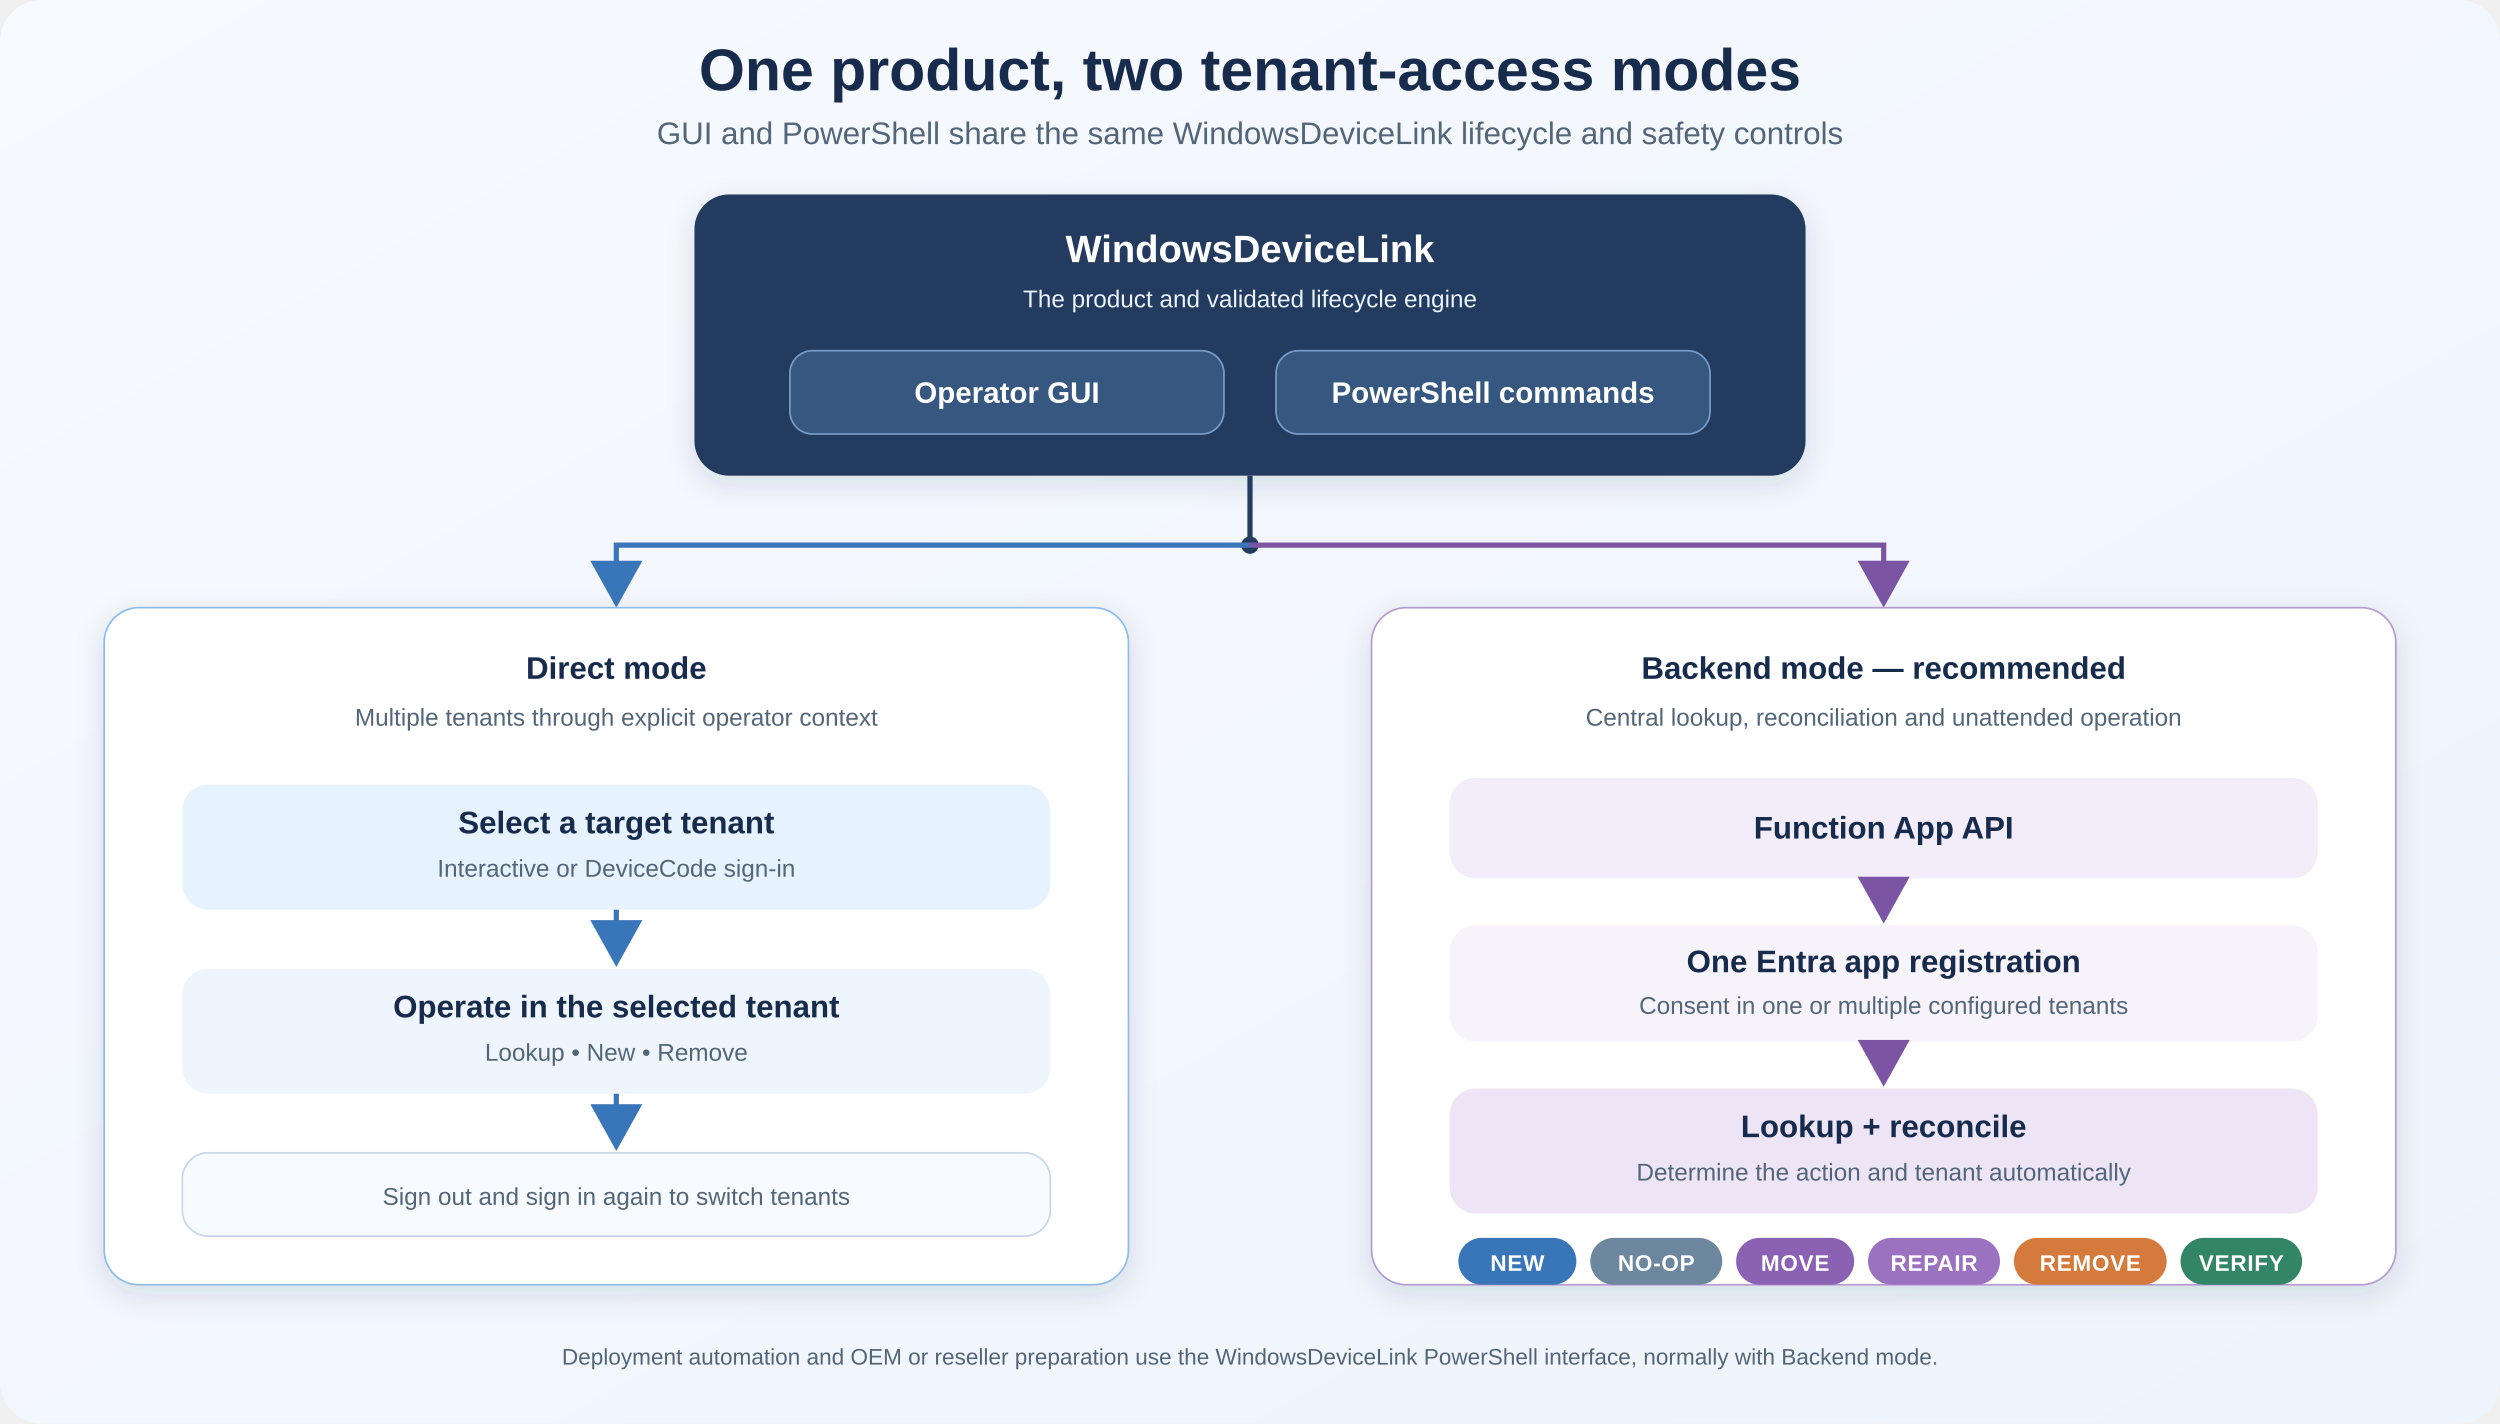
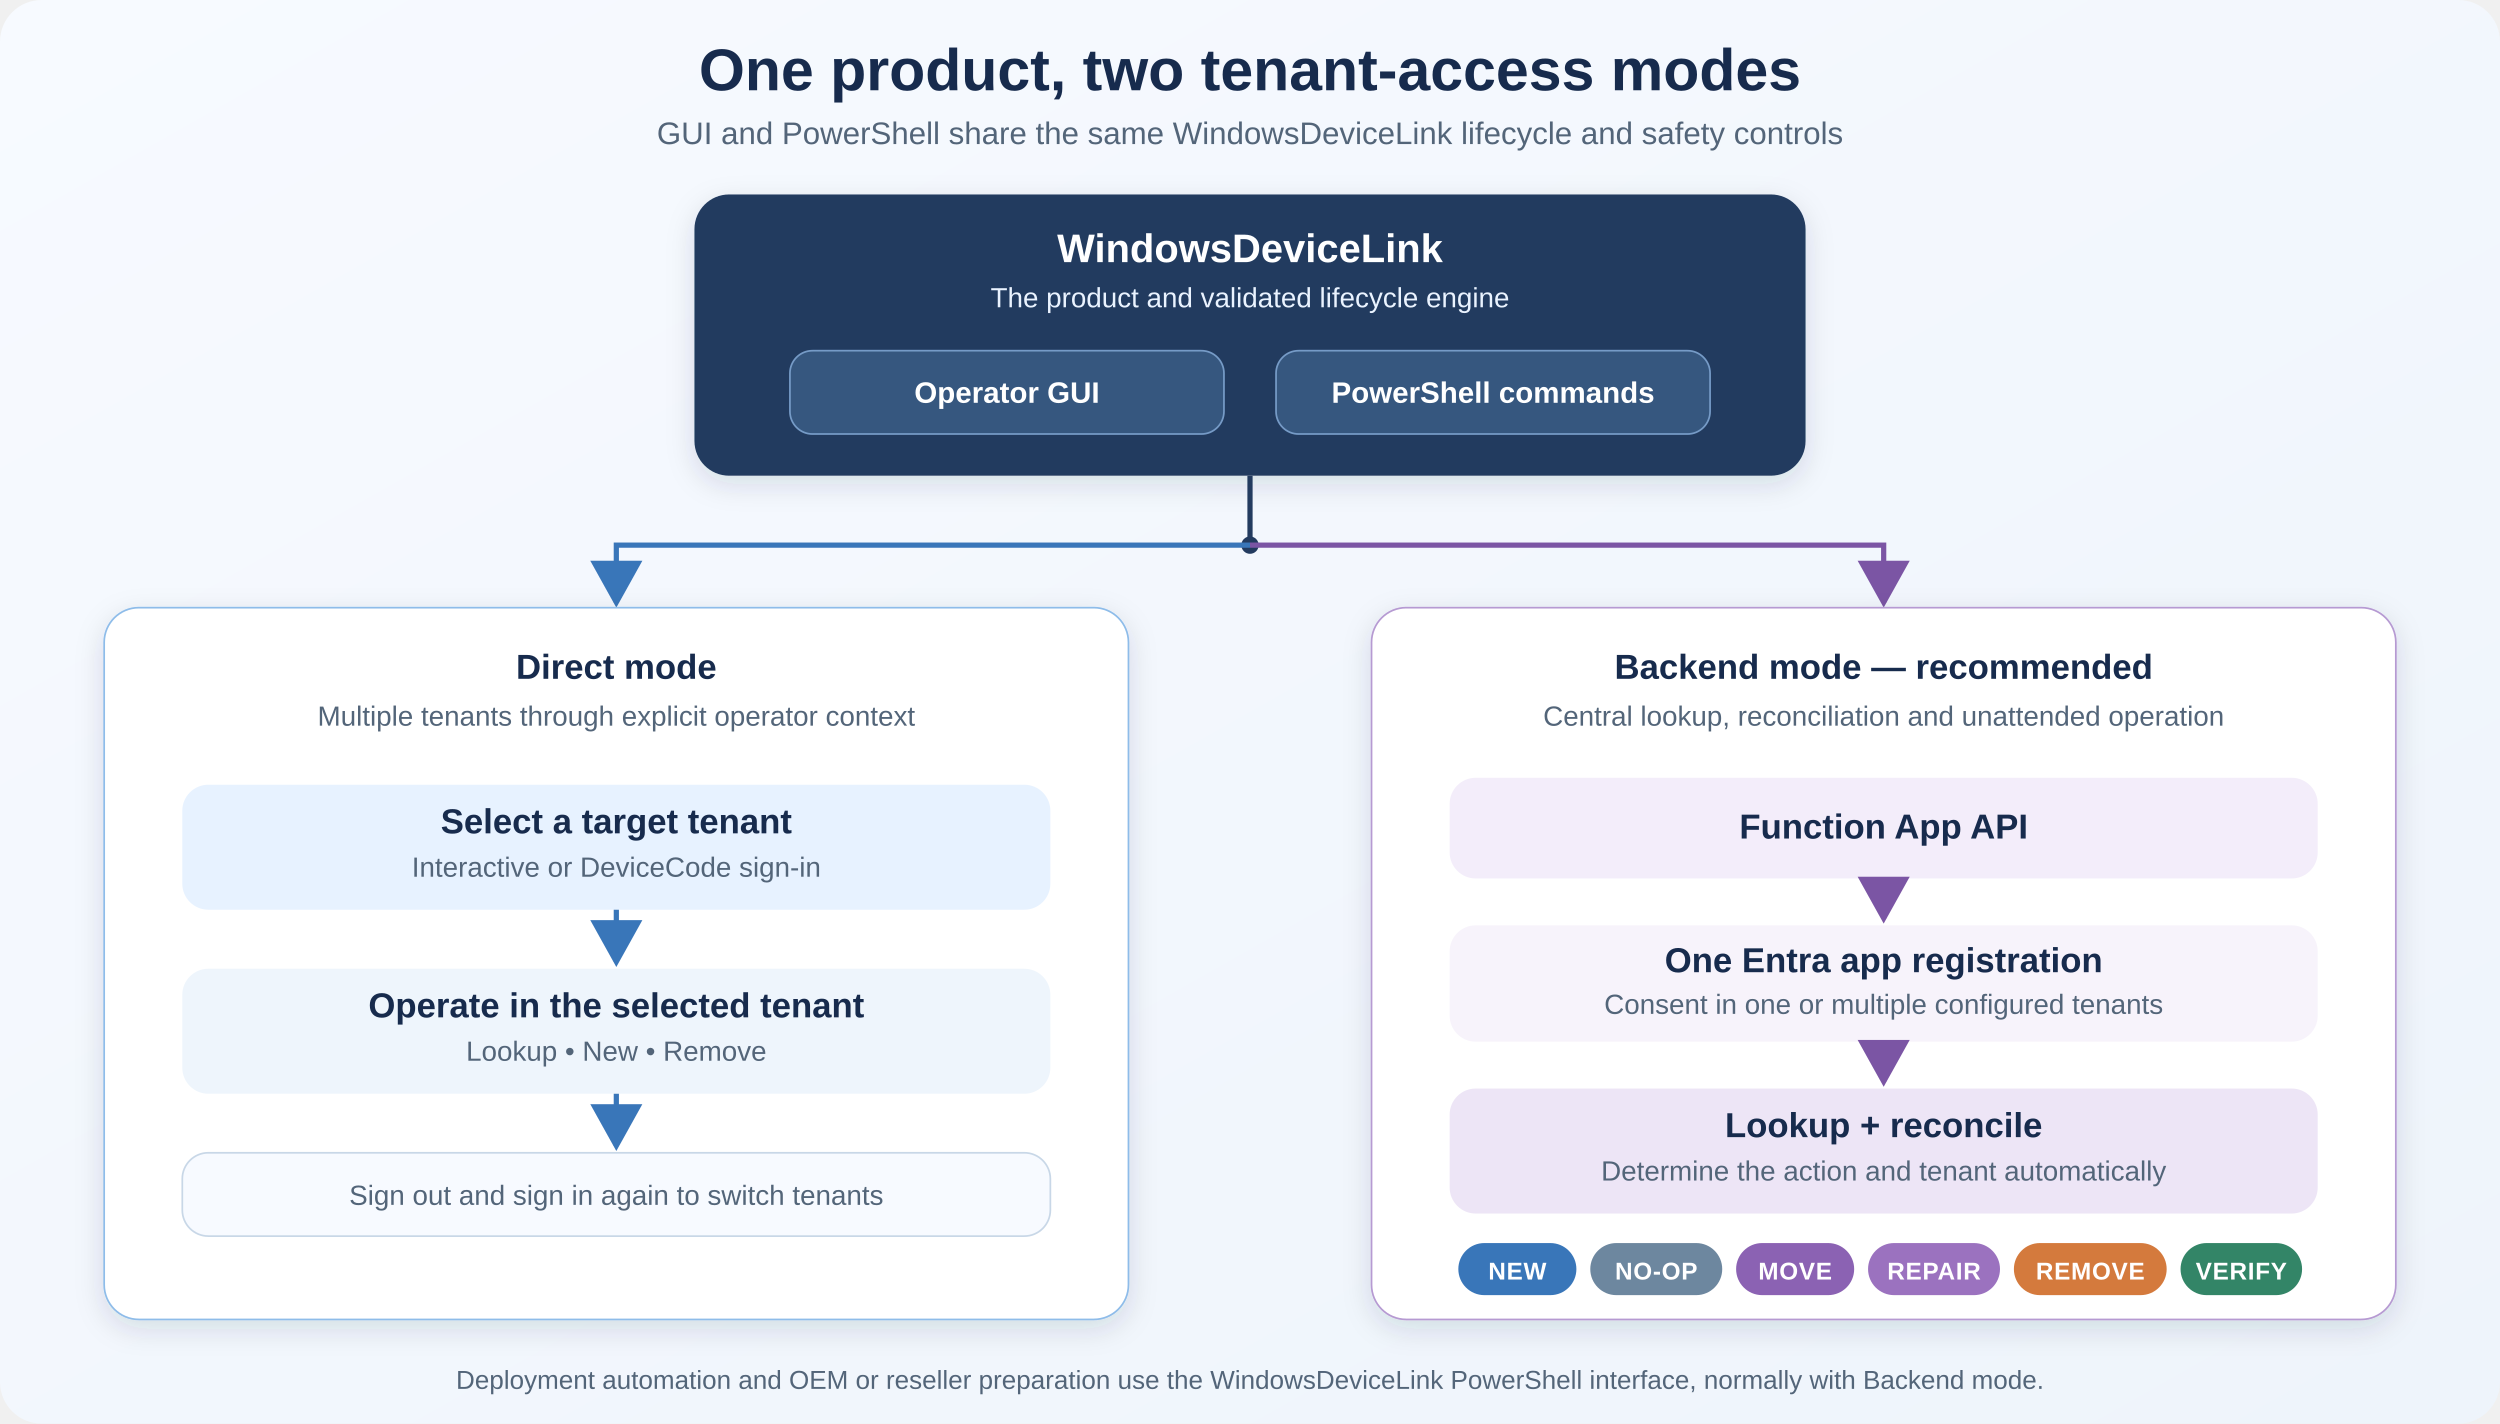
<svg xmlns="http://www.w3.org/2000/svg" width="1440" height="820" viewBox="0 0 1440 820" role="img" aria-labelledby="title description">
  <defs>
    <linearGradient id="background" x1="0" y1="0" x2="1" y2="1">
      <stop offset="0" stop-color="#f7faff" />
      <stop offset="1" stop-color="#eef4fb" />
    </linearGradient>
    <filter id="shadow" x="-15%" y="-15%" width="130%" height="140%">
      <feDropShadow dx="0" dy="5" stdDeviation="8" flood-color="#172b4d" flood-opacity="0.13" />
    </filter>
    <marker id="arrowBlue" markerWidth="10" markerHeight="10" refX="8" refY="5" orient="auto">
      <path d="M0,0 L9,5 L0,10 Z" fill="#3976b9" />
    </marker>
    <marker id="arrowPurple" markerWidth="10" markerHeight="10" refX="8" refY="5" orient="auto">
      <path d="M0,0 L9,5 L0,10 Z" fill="#7b55a4" />
    </marker>
    <style>
      .title { font: 700 34px 'Segoe UI', Arial, sans-serif; fill: #172b4d; }.subtitle { font: 400 18px 'Segoe UI', Arial, sans-serif; fill: #536579; }
-       .section { font: 700 18px 'Segoe UI', Arial, sans-serif; fill: #172b4d; }.boxTitle { font: 700 18px 'Segoe UI', Arial, sans-serif; fill: #172b4d; }.boxText { font: 400 14px 'Segoe UI', Arial, sans-serif; fill: #536579; }.small { font: 400 13px 'Segoe UI', Arial, sans-serif; fill: #536579; }
-       .whiteTitle { font: 700 22px 'Segoe UI', Arial, sans-serif; fill: white; }.whiteText { font: 400 14px 'Segoe UI', Arial, sans-serif; fill: #eaf3ff; }.action { font: 700 13px 'Segoe UI', Arial, sans-serif; fill: white; letter-spacing: .4px; }
+       .section { font: 700 20px 'Segoe UI', Arial, sans-serif; fill: #172b4d; }.boxTitle { font: 700 20px 'Segoe UI', Arial, sans-serif; fill: #172b4d; }.boxText { font: 400 16px 'Segoe UI', Arial, sans-serif; fill: #536579; }.small { font: 400 15px 'Segoe UI', Arial, sans-serif; fill: #536579; }
+       .whiteTitle { font: 700 23px 'Segoe UI', Arial, sans-serif; fill: white; }.whiteText { font: 400 16px 'Segoe UI', Arial, sans-serif; fill: #eaf3ff; }.action { font: 700 14px 'Segoe UI', Arial, sans-serif; fill: white; letter-spacing: .4px; }
    </style>
  </defs>
  <rect width="1440" height="820" rx="24" fill="url(#background)" />
  <text x="720" y="52" text-anchor="middle" class="title">One product, two tenant-access modes</text>
  <text x="720" y="83" text-anchor="middle" class="subtitle">GUI and PowerShell share the same WindowsDeviceLink lifecycle and safety controls</text>
  <g filter="url(#shadow)">
    <rect x="400" y="112" width="640" height="162" rx="20" fill="#233b5f" />
  </g>
  <text x="720" y="151" text-anchor="middle" class="whiteTitle">WindowsDeviceLink</text>
  <text x="720" y="177" text-anchor="middle" class="whiteText">The product and validated lifecycle engine</text>
  <rect x="455" y="202" width="250" height="48" rx="13" fill="#36577f" stroke="#769bc7" />
  <rect x="735" y="202" width="250" height="48" rx="13" fill="#36577f" stroke="#769bc7" />
  <text x="580" y="232" text-anchor="middle" class="whiteTitle" style="font-size:17px">Operator GUI</text>
  <text x="860" y="232" text-anchor="middle" class="whiteTitle" style="font-size:17px">PowerShell commands</text>
  <path d="M720 274 V314" fill="none" stroke="#233b5f" stroke-width="3" />
  <circle cx="720" cy="314" r="5" fill="#233b5f" />
  <path d="M720 314 H355 V347" fill="none" stroke="#3976b9" stroke-width="3" marker-end="url(#arrowBlue)" />
  <path d="M720 314 H1085 V347" fill="none" stroke="#7b55a4" stroke-width="3" marker-end="url(#arrowPurple)" />
  <g filter="url(#shadow)">
-     <rect x="60" y="350" width="590" height="390" rx="20" fill="white" stroke="#8ebce9" />
-     <rect x="790" y="350" width="590" height="390" rx="20" fill="white" stroke="#b69ad2" />
+     <rect x="60" y="350" width="590" height="410" rx="20" fill="white" stroke="#8ebce9" />
+     <rect x="790" y="350" width="590" height="410" rx="20" fill="white" stroke="#b69ad2" />
  </g>
  <text x="355" y="391" text-anchor="middle" class="section">Direct mode</text>
  <text x="355" y="418" text-anchor="middle" class="boxText">Multiple tenants through explicit operator context</text>
  <rect x="105" y="452" width="500" height="72" rx="15" fill="#e7f2ff" />
  <text x="355" y="480" text-anchor="middle" class="boxTitle">Select a target tenant</text>
  <text x="355" y="505" text-anchor="middle" class="boxText">Interactive or DeviceCode sign-in</text>
  <path d="M355 524 V554" fill="none" stroke="#3976b9" stroke-width="3" marker-end="url(#arrowBlue)" />
  <rect x="105" y="558" width="500" height="72" rx="15" fill="#eef5fc" />
  <text x="355" y="586" text-anchor="middle" class="boxTitle">Operate in the selected tenant</text>
  <text x="355" y="611" text-anchor="middle" class="boxText">Lookup • New • Remove</text>
  <path d="M355 630 V660" fill="none" stroke="#3976b9" stroke-width="3" marker-end="url(#arrowBlue)" />
  <rect x="105" y="664" width="500" height="48" rx="15" fill="#f7faff" stroke="#c8d7e7" />
  <text x="355" y="694" text-anchor="middle" class="boxText">Sign out and sign in again to switch tenants</text>
  <text x="1085" y="391" text-anchor="middle" class="section">Backend mode — recommended</text>
  <text x="1085" y="418" text-anchor="middle" class="boxText">Central lookup, reconciliation and unattended operation</text>
  <rect x="835" y="448" width="500" height="58" rx="15" fill="#f3edfa" />
  <text x="1085" y="483" text-anchor="middle" class="boxTitle">Function App API</text>
  <path d="M1085 506 V529" fill="none" stroke="#7b55a4" stroke-width="3" marker-end="url(#arrowPurple)" />
  <rect x="835" y="533" width="500" height="67" rx="15" fill="#f7f3fb" />
  <text x="1085" y="560" text-anchor="middle" class="boxTitle">One Entra app registration</text>
  <text x="1085" y="584" text-anchor="middle" class="boxText">Consent in one or multiple configured tenants</text>
  <path d="M1085 600 V623" fill="none" stroke="#7b55a4" stroke-width="3" marker-end="url(#arrowPurple)" />
  <rect x="835" y="627" width="500" height="72" rx="15" fill="#ede5f6" />
  <text x="1085" y="655" text-anchor="middle" class="boxTitle">Lookup + reconcile</text>
  <text x="1085" y="680" text-anchor="middle" class="boxText">Determine the action and tenant automatically</text>
-   <rect x="840" y="713" width="68" height="27" rx="13.5" fill="#3976b9" />
-   <rect x="916" y="713" width="76" height="27" rx="13.5" fill="#6d879f" />
-   <rect x="1000" y="713" width="68" height="27" rx="13.5" fill="#8b62b3" />
-   <rect x="1076" y="713" width="76" height="27" rx="13.5" fill="#9b72bf" />
-   <rect x="1160" y="713" width="88" height="27" rx="13.5" fill="#d47a3d" />
-   <rect x="1256" y="713" width="70" height="27" rx="13.5" fill="#338567" />
-   <text x="874" y="732" text-anchor="middle" class="action">NEW</text>
-   <text x="954" y="732" text-anchor="middle" class="action">NO-OP</text>
-   <text x="1034" y="732" text-anchor="middle" class="action">MOVE</text>
-   <text x="1114" y="732" text-anchor="middle" class="action">REPAIR</text>
-   <text x="1204" y="732" text-anchor="middle" class="action">REMOVE</text>
-   <text x="1291" y="732" text-anchor="middle" class="action">VERIFY</text>
-   <text x="720" y="786" text-anchor="middle" class="small">Deployment automation and OEM or reseller preparation use the WindowsDeviceLink PowerShell interface, normally with Backend mode.</text>
+   <rect x="840" y="716" width="68" height="30" rx="15" fill="#3976b9" />
+   <rect x="916" y="716" width="76" height="30" rx="15" fill="#6d879f" />
+   <rect x="1000" y="716" width="68" height="30" rx="15" fill="#8b62b3" />
+   <rect x="1076" y="716" width="76" height="30" rx="15" fill="#9b72bf" />
+   <rect x="1160" y="716" width="88" height="30" rx="15" fill="#d47a3d" />
+   <rect x="1256" y="716" width="70" height="30" rx="15" fill="#338567" />
+   <text x="874" y="737" text-anchor="middle" class="action">NEW</text>
+   <text x="954" y="737" text-anchor="middle" class="action">NO-OP</text>
+   <text x="1034" y="737" text-anchor="middle" class="action">MOVE</text>
+   <text x="1114" y="737" text-anchor="middle" class="action">REPAIR</text>
+   <text x="1204" y="737" text-anchor="middle" class="action">REMOVE</text>
+   <text x="1291" y="737" text-anchor="middle" class="action">VERIFY</text>
+   <text x="720" y="800" text-anchor="middle" class="small">Deployment automation and OEM or reseller preparation use the WindowsDeviceLink PowerShell interface, normally with Backend mode.</text>
</svg>
